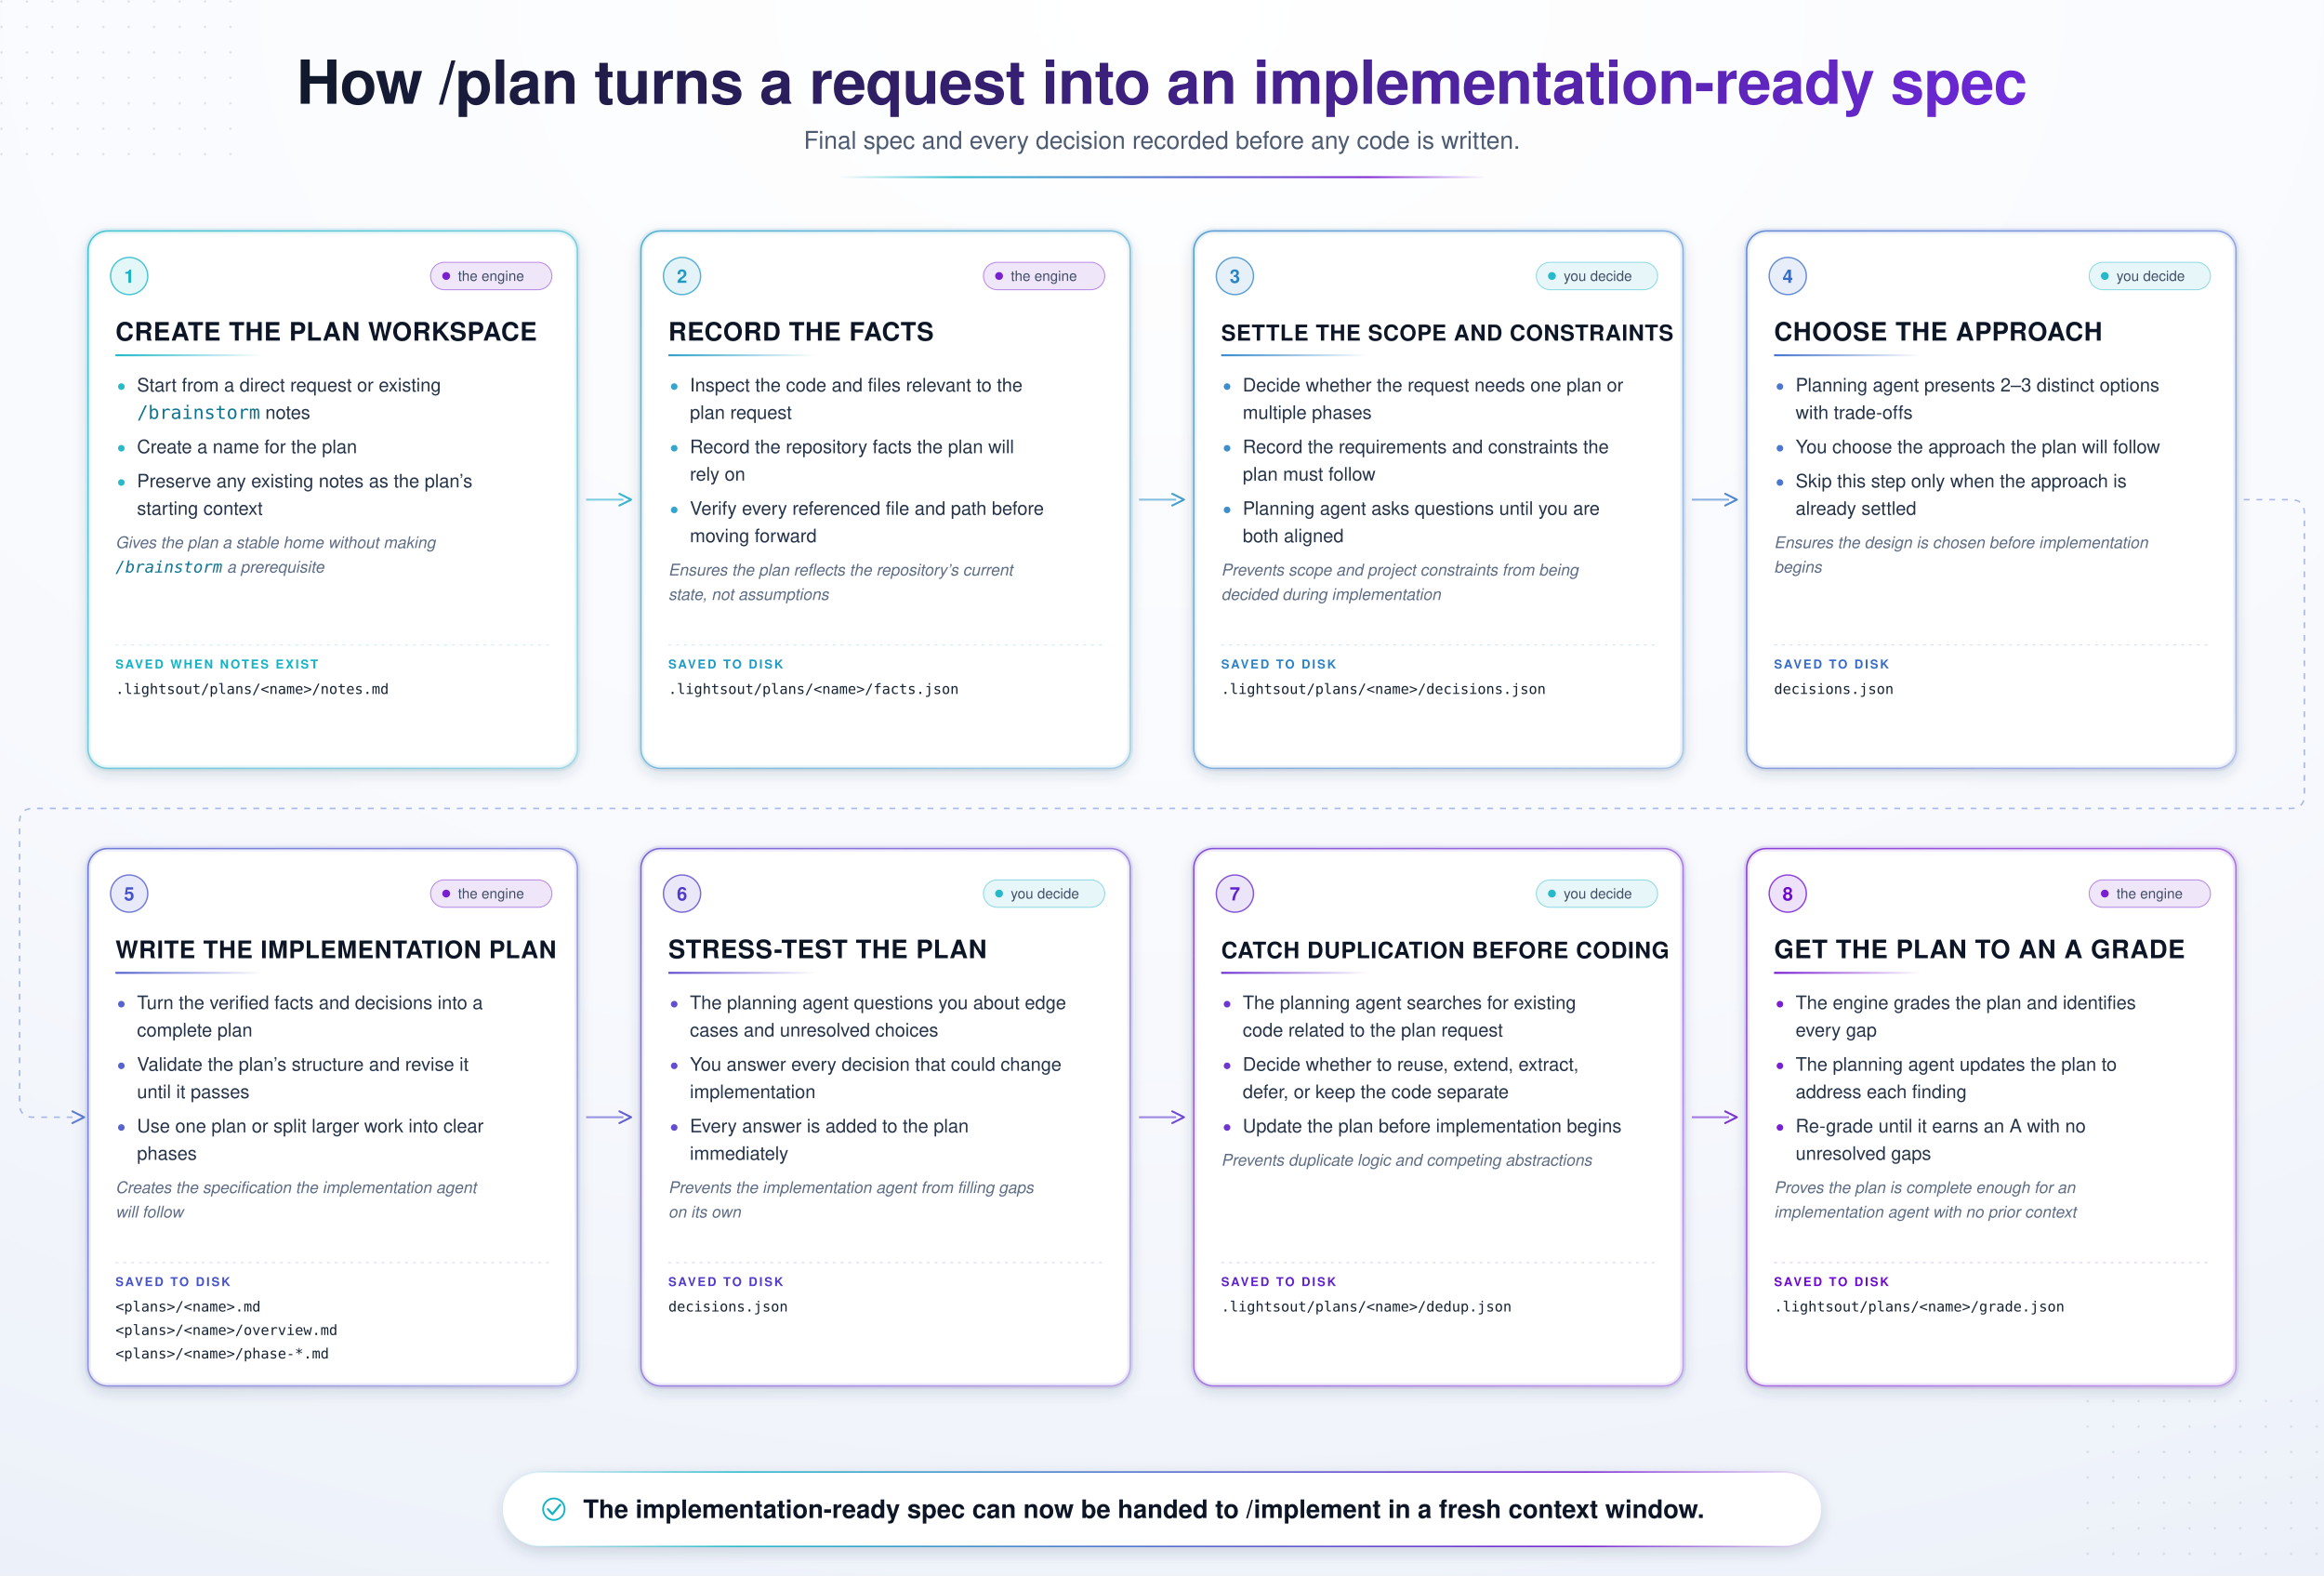
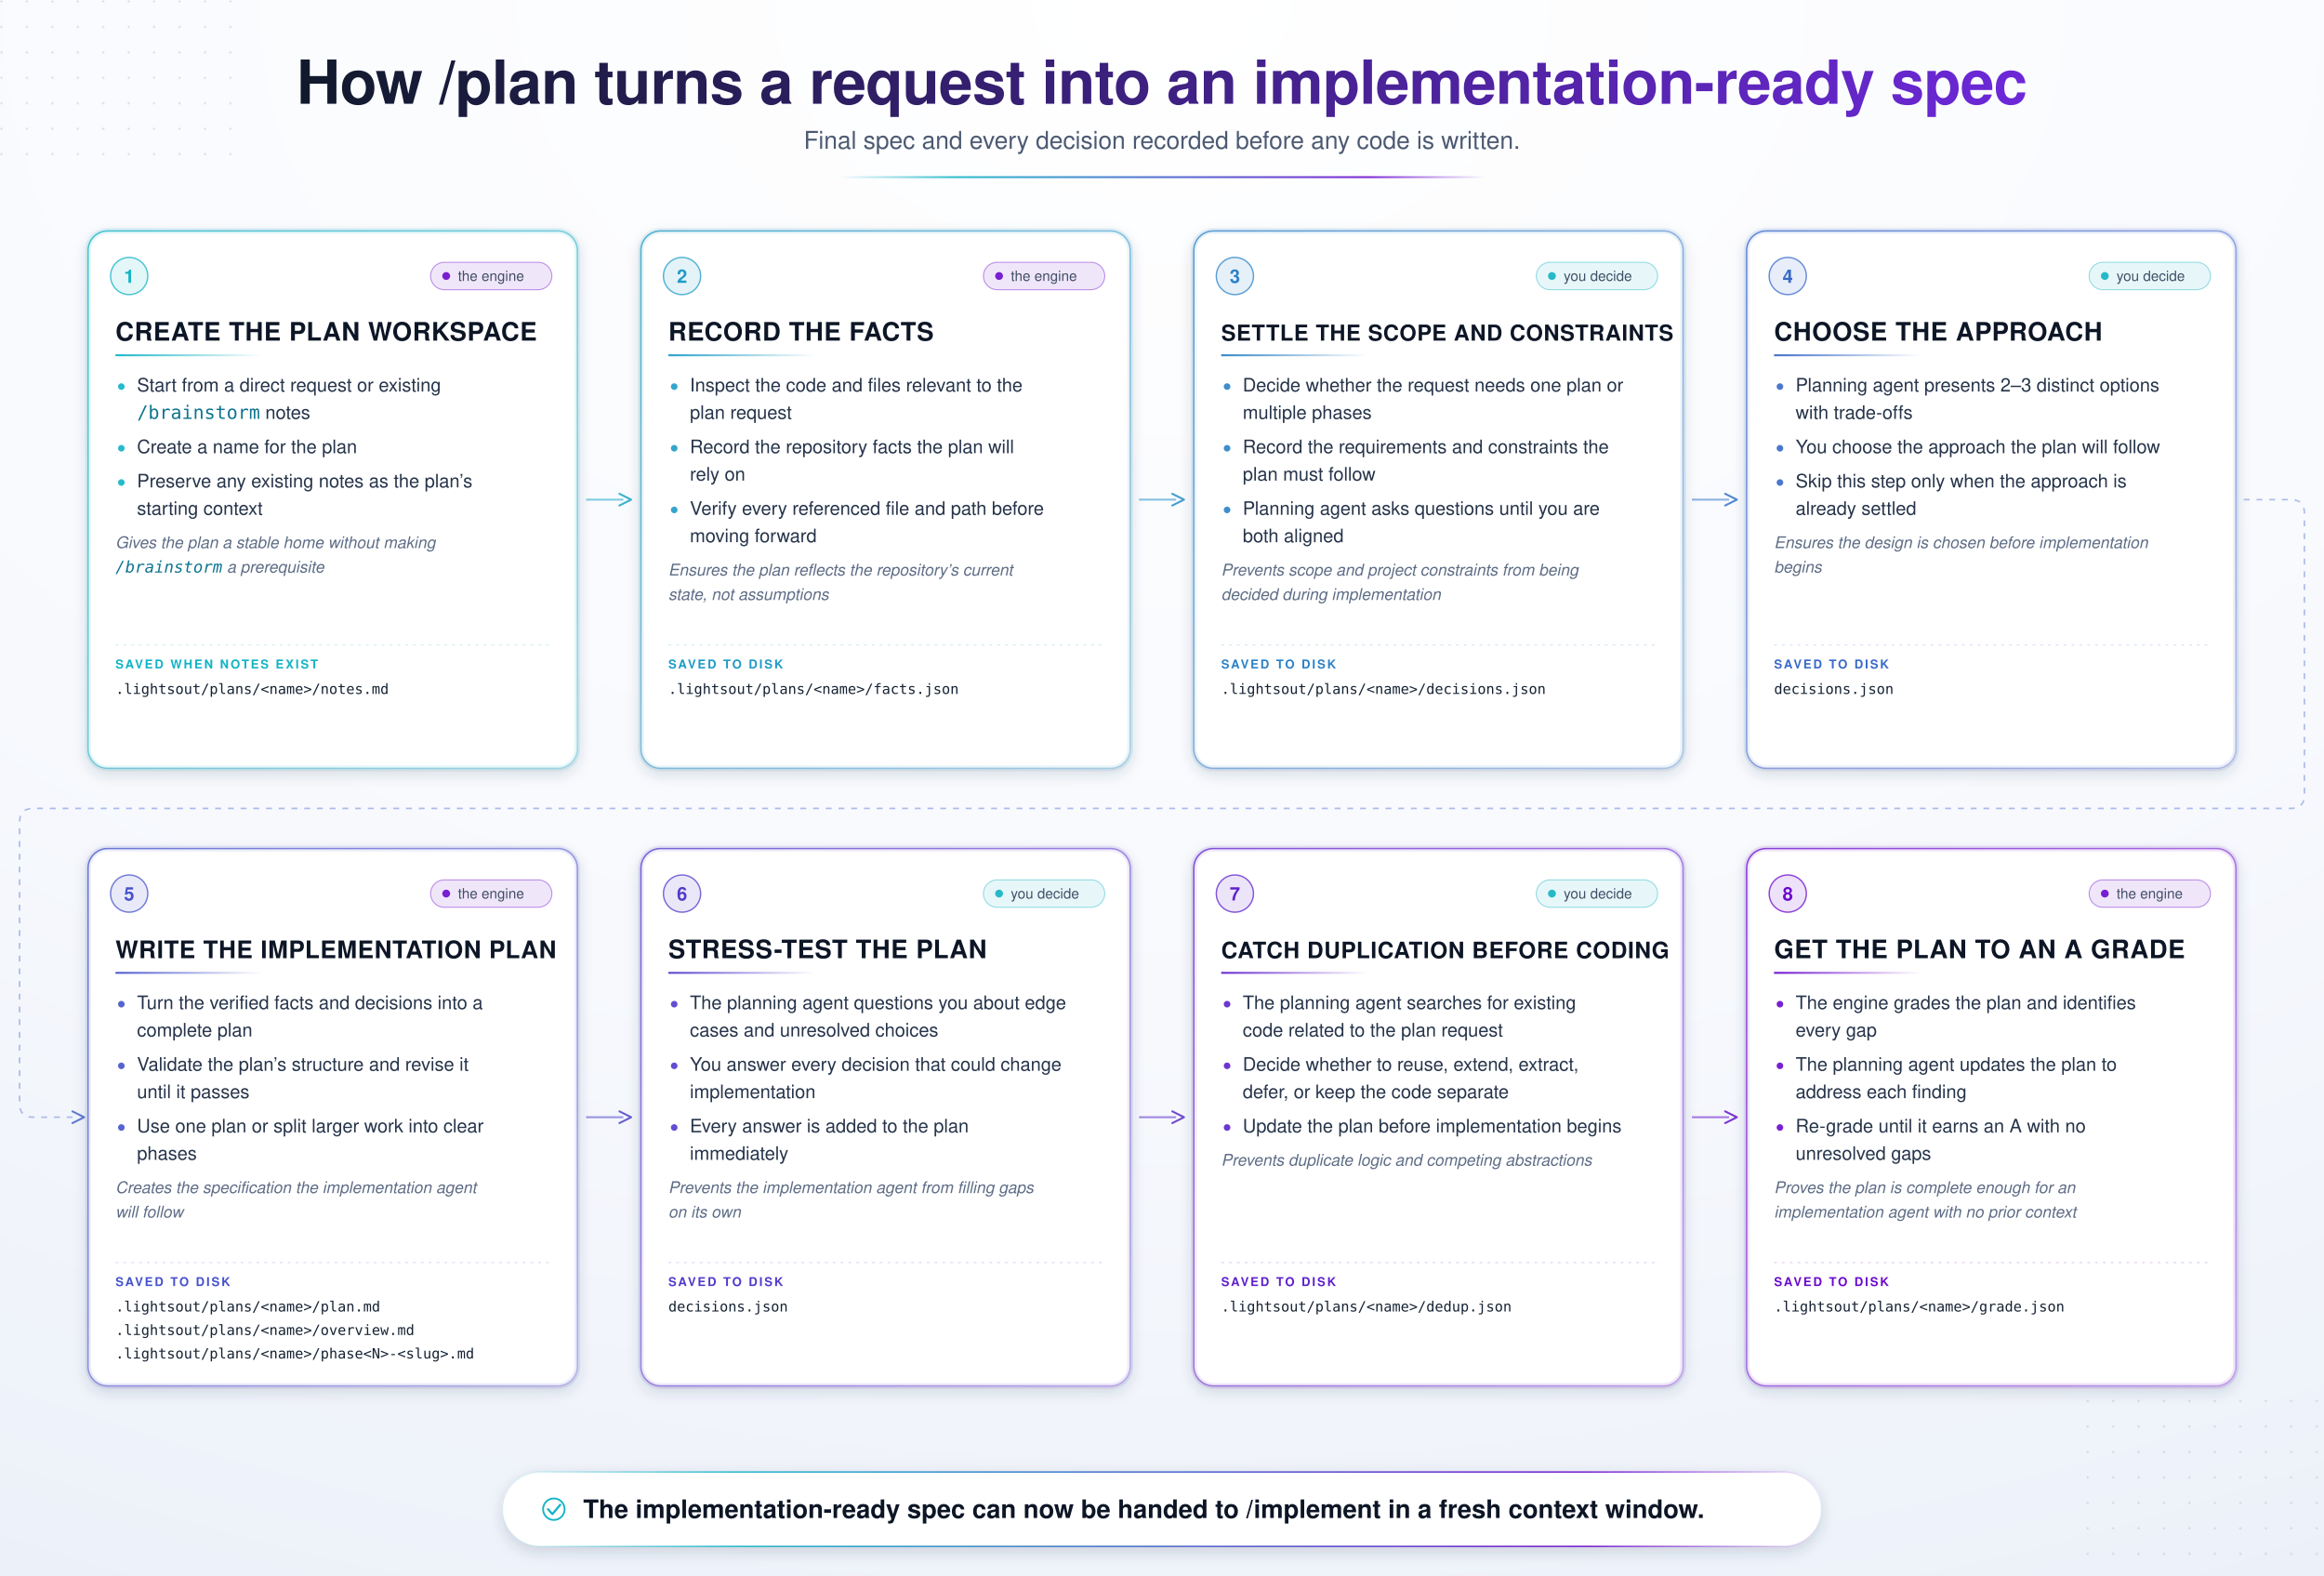
<svg xmlns="http://www.w3.org/2000/svg" width="2375" height="1610" viewBox="0 0 2375 1610" font-family="Helvetica Neue, Helvetica, Arial, sans-serif">
  <defs>
    <radialGradient id="bg" cx="50%" cy="0%" r="120%">
      <stop offset="0%" stop-color="#ffffff" />
      <stop offset="55%" stop-color="#f7f9fd" />
      <stop offset="100%" stop-color="#eaeff8" />
    </radialGradient>
    <linearGradient id="title" x1="0" y1="0" x2="1" y2="0">
      <stop offset="0%" stop-color="#101a2b" />
      <stop offset="100%" stop-color="#6d28d9" />
    </linearGradient>
    <linearGradient id="rail" x1="0" y1="0" x2="1" y2="0">
      <stop offset="0%" stop-color="#12b3c5" stop-opacity="0" />
      <stop offset="18%" stop-color="#12b3c5" stop-opacity="0.85" />
      <stop offset="82%" stop-color="#6b09cd" stop-opacity="0.85" />
      <stop offset="100%" stop-color="#6b09cd" stop-opacity="0" />
    </linearGradient>
    <linearGradient id="edge0" x1="0" y1="0" x2="1" y2="1">
      <stop offset="0%" stop-color="#12b3c5" stop-opacity="0.75" />
      <stop offset="100%" stop-color="#2098c6" stop-opacity="0.28" />
    </linearGradient>
    <linearGradient id="rule0" x1="0" y1="0" x2="1" y2="0">
      <stop offset="0%" stop-color="#12b3c5" stop-opacity="0.95" />
      <stop offset="100%" stop-color="#12b3c5" stop-opacity="0" />
    </linearGradient>
    <linearGradient id="edge1" x1="0" y1="0" x2="1" y2="1">
      <stop offset="0%" stop-color="#1f9bc6" stop-opacity="0.75" />
      <stop offset="100%" stop-color="#2d80c7" stop-opacity="0.28" />
    </linearGradient>
    <linearGradient id="rule1" x1="0" y1="0" x2="1" y2="0">
      <stop offset="0%" stop-color="#1f9bc6" stop-opacity="0.95" />
      <stop offset="100%" stop-color="#1f9bc6" stop-opacity="0" />
    </linearGradient>
    <linearGradient id="edge2" x1="0" y1="0" x2="1" y2="1">
      <stop offset="0%" stop-color="#2b82c7" stop-opacity="0.75" />
      <stop offset="100%" stop-color="#3a67c9" stop-opacity="0.28" />
    </linearGradient>
    <linearGradient id="rule2" x1="0" y1="0" x2="1" y2="0">
      <stop offset="0%" stop-color="#2b82c7" stop-opacity="0.95" />
      <stop offset="100%" stop-color="#2b82c7" stop-opacity="0" />
    </linearGradient>
    <linearGradient id="edge3" x1="0" y1="0" x2="1" y2="1">
      <stop offset="0%" stop-color="#386ac8" stop-opacity="0.75" />
      <stop offset="100%" stop-color="#464fca" stop-opacity="0.28" />
    </linearGradient>
    <linearGradient id="rule3" x1="0" y1="0" x2="1" y2="0">
      <stop offset="0%" stop-color="#386ac8" stop-opacity="0.95" />
      <stop offset="100%" stop-color="#386ac8" stop-opacity="0" />
    </linearGradient>
    <linearGradient id="edge4" x1="0" y1="0" x2="1" y2="1">
      <stop offset="0%" stop-color="#4552ca" stop-opacity="0.75" />
      <stop offset="100%" stop-color="#5337cb" stop-opacity="0.28" />
    </linearGradient>
    <linearGradient id="rule4" x1="0" y1="0" x2="1" y2="0">
      <stop offset="0%" stop-color="#4552ca" stop-opacity="0.95" />
      <stop offset="100%" stop-color="#4552ca" stop-opacity="0" />
    </linearGradient>
    <linearGradient id="edge5" x1="0" y1="0" x2="1" y2="1">
      <stop offset="0%" stop-color="#523acb" stop-opacity="0.75" />
      <stop offset="100%" stop-color="#601ecc" stop-opacity="0.28" />
    </linearGradient>
    <linearGradient id="rule5" x1="0" y1="0" x2="1" y2="0">
      <stop offset="0%" stop-color="#523acb" stop-opacity="0.95" />
      <stop offset="100%" stop-color="#523acb" stop-opacity="0" />
    </linearGradient>
    <linearGradient id="edge6" x1="0" y1="0" x2="1" y2="1">
      <stop offset="0%" stop-color="#5e21cc" stop-opacity="0.75" />
      <stop offset="100%" stop-color="#6b09cd" stop-opacity="0.28" />
    </linearGradient>
    <linearGradient id="rule6" x1="0" y1="0" x2="1" y2="0">
      <stop offset="0%" stop-color="#5e21cc" stop-opacity="0.95" />
      <stop offset="100%" stop-color="#5e21cc" stop-opacity="0" />
    </linearGradient>
    <linearGradient id="edge7" x1="0" y1="0" x2="1" y2="1">
      <stop offset="0%" stop-color="#6b09cd" stop-opacity="0.75" />
      <stop offset="100%" stop-color="#6b09cd" stop-opacity="0.28" />
    </linearGradient>
    <linearGradient id="rule7" x1="0" y1="0" x2="1" y2="0">
      <stop offset="0%" stop-color="#6b09cd" stop-opacity="0.95" />
      <stop offset="100%" stop-color="#6b09cd" stop-opacity="0" />
    </linearGradient>
    <filter id="lift" x="-30%" y="-30%" width="160%" height="180%">
      <feGaussianBlur in="SourceAlpha" stdDeviation="7" />
      <feOffset dy="5" result="s" />
      <feFlood flood-color="#2b3a55" flood-opacity="0.18" />
      <feComposite in2="s" operator="in" />
      <feMerge>
        <feMergeNode />
        <feMergeNode in="SourceGraphic" />
      </feMerge>
    </filter>
    <pattern id="dots" width="26" height="26" patternUnits="userSpaceOnUse">
      <circle cx="1.5" cy="1.5" r="1.1" fill="#94a3b8" fill-opacity="0.35" />
    </pattern>
  </defs>
  <rect width="2375" height="1610" fill="url(#bg)" />
  <rect x="0" y="0" width="260" height="180" fill="url(#dots)" />
  <rect x="2115" y="1430" width="260" height="180" fill="url(#dots)" />
  <text x="1187.5" y="106" text-anchor="middle" font-size="62" font-weight="700" letter-spacing="-0.5" fill="url(#title)">How /plan turns a request into an implementation-ready spec</text>
  <text x="1187.5" y="152" text-anchor="middle" font-size="25" fill="#4c5a72">Final spec and every decision recorded before any code is written.</text>
  <rect x="857.5" y="180" width="660" height="2" fill="url(#rail)" />
  <g>
    <line x1="599" y1="510.5" x2="637" y2="510.5" stroke="#18a7c6" stroke-opacity="0.55" stroke-width="2" />
    <path d="M633,504.5 L645,510.5 L633,516.5" fill="none" stroke="#18a7c6" stroke-opacity="0.85" stroke-width="2" stroke-linecap="round" stroke-linejoin="round" />
  </g>
  <g>
    <line x1="1164" y1="510.5" x2="1202" y2="510.5" stroke="#258fc7" stroke-opacity="0.55" stroke-width="2" />
    <path d="M1198,504.5 L1210,510.5 L1198,516.5" fill="none" stroke="#258fc7" stroke-opacity="0.85" stroke-width="2" stroke-linecap="round" stroke-linejoin="round" />
  </g>
  <g>
    <line x1="1729" y1="510.5" x2="1767" y2="510.5" stroke="#3276c8" stroke-opacity="0.55" stroke-width="2" />
    <path d="M1763,504.5 L1775,510.5 L1763,516.5" fill="none" stroke="#3276c8" stroke-opacity="0.85" stroke-width="2" stroke-linecap="round" stroke-linejoin="round" />
  </g>
  <path d="M2293,510.5 H2341 Q2355,510.5 2355,524.5 V812.0 Q2355,826.0 2341,826.0 H34 Q20,826.0 20,840.0 V1127.5 Q20,1141.5 34,1141.5 H76" fill="none" stroke="#3e5ec9" stroke-opacity="0.4" stroke-width="1.6" stroke-dasharray="6 7" />
  <path d="M74,1135.5 L86,1141.5 L74,1147.5" fill="none" stroke="#3e5ec9" stroke-opacity="0.8" stroke-width="2" stroke-linecap="round" stroke-linejoin="round" />
  <g>
    <line x1="599" y1="1141.5" x2="637" y2="1141.5" stroke="#4b46ca" stroke-opacity="0.55" stroke-width="2" />
    <path d="M633,1135.5 L645,1141.5 L633,1147.5" fill="none" stroke="#4b46ca" stroke-opacity="0.85" stroke-width="2" stroke-linecap="round" stroke-linejoin="round" />
  </g>
  <g>
    <line x1="1164" y1="1141.5" x2="1202" y2="1141.5" stroke="#582dcb" stroke-opacity="0.55" stroke-width="2" />
    <path d="M1198,1135.5 L1210,1141.5 L1198,1147.5" fill="none" stroke="#582dcb" stroke-opacity="0.85" stroke-width="2" stroke-linecap="round" stroke-linejoin="round" />
  </g>
  <g>
    <line x1="1729" y1="1141.5" x2="1767" y2="1141.5" stroke="#6515cc" stroke-opacity="0.55" stroke-width="2" />
    <path d="M1763,1135.5 L1775,1141.5 L1763,1147.5" fill="none" stroke="#6515cc" stroke-opacity="0.85" stroke-width="2" stroke-linecap="round" stroke-linejoin="round" />
  </g>
  <g transform="translate(90,236)">
    <rect x="0" y="0" width="500" height="549" rx="20" fill="#ffffff" fill-opacity="0.97" stroke="url(#edge0)" stroke-width="1.5" filter="url(#lift)" />
    <rect x="0" y="0" width="500" height="549" rx="20" fill="none" stroke="#12b3c5" stroke-opacity="0.10" stroke-width="6" />
    <circle cx="42" cy="46" r="19" fill="#12b3c5" fill-opacity="0.12" stroke="#12b3c5" stroke-opacity="0.75" stroke-width="1.4" />
    <text x="42" y="53" text-anchor="middle" font-size="19" font-weight="600" fill="#12b3c5">1</text>
    <rect x="350" y="32" width="124" height="28" rx="14" fill="#6b09cd" fill-opacity="0.10" stroke="#6b09cd" stroke-opacity="0.45" stroke-width="1" />
    <circle cx="366" cy="46" r="4" fill="#6b09cd" fill-opacity="0.9" />
    <text x="378" y="51" font-size="14.5" fill="#33415a" fill-opacity="0.92">the engine</text>
    <text x="28" y="112" font-size="26" font-weight="700" letter-spacing="0.6" fill="#0d1626">CREATE THE PLAN WORKSPACE</text>
    <rect x="28" y="126" width="150" height="2" fill="url(#rule0)" />
    <circle cx="34" cy="159" r="3.4" fill="#12b3c5" fill-opacity="0.9" />
    <text x="50" y="164" font-size="19" font-weight="500" fill="#26344a">Start from a direct request or existing</text>
    <text x="50" y="192" font-size="19" font-weight="500" fill="#26344a">
      <tspan font-family="Menlo, SF Mono, monospace" fill="#0e7490">/brainstorm</tspan> notes</text>
    <circle cx="34" cy="222" r="3.4" fill="#12b3c5" fill-opacity="0.9" />
    <text x="50" y="227" font-size="19" font-weight="500" fill="#26344a">Create a name for the plan</text>
    <circle cx="34" cy="257" r="3.4" fill="#12b3c5" fill-opacity="0.9" />
    <text x="50" y="262" font-size="19" font-weight="500" fill="#26344a">Preserve any existing notes as the plan’s</text>
    <text x="50" y="290" font-size="19" font-weight="500" fill="#26344a">starting context</text>
    <text x="28" y="324" font-size="16.5" font-style="italic" fill="#5d6c85">Gives the plan a stable home without making</text>
    <text x="28" y="349" font-size="16.5" font-style="italic" fill="#5d6c85">
      <tspan font-family="Menlo, SF Mono, monospace" fill="#0e7490">/brainstorm</tspan> a prerequisite</text>
    <line x1="28" y1="423" x2="472" y2="423" stroke="#12b3c5" stroke-opacity="0.22" stroke-width="1" stroke-dasharray="3 5" />
    <text x="28" y="447" font-size="12.5" font-weight="600" letter-spacing="1.8" fill="#12b3c5" fill-opacity="1">SAVED WHEN NOTES EXIST</text>
    <text x="28" y="473" font-family="Menlo, SF Mono, monospace" font-size="14.5" fill="#152233">.lightsout/plans/&lt;name&gt;/notes.md</text>
  </g>
  <g transform="translate(655,236)">
    <rect x="0" y="0" width="500" height="549" rx="20" fill="#ffffff" fill-opacity="0.97" stroke="url(#edge1)" stroke-width="1.5" filter="url(#lift)" />
    <rect x="0" y="0" width="500" height="549" rx="20" fill="none" stroke="#1f9bc6" stroke-opacity="0.10" stroke-width="6" />
    <circle cx="42" cy="46" r="19" fill="#1f9bc6" fill-opacity="0.12" stroke="#1f9bc6" stroke-opacity="0.75" stroke-width="1.4" />
    <text x="42" y="53" text-anchor="middle" font-size="19" font-weight="600" fill="#1f9bc6">2</text>
    <rect x="350" y="32" width="124" height="28" rx="14" fill="#6b09cd" fill-opacity="0.10" stroke="#6b09cd" stroke-opacity="0.45" stroke-width="1" />
    <circle cx="366" cy="46" r="4" fill="#6b09cd" fill-opacity="0.9" />
    <text x="378" y="51" font-size="14.5" fill="#33415a" fill-opacity="0.92">the engine</text>
    <text x="28" y="112" font-size="26" font-weight="700" letter-spacing="0.6" fill="#0d1626">RECORD THE FACTS</text>
    <rect x="28" y="126" width="150" height="2" fill="url(#rule1)" />
    <circle cx="34" cy="159" r="3.4" fill="#1f9bc6" fill-opacity="0.9" />
    <text x="50" y="164" font-size="19" font-weight="500" fill="#26344a">Inspect the code and files relevant to the</text>
    <text x="50" y="192" font-size="19" font-weight="500" fill="#26344a">plan request</text>
    <circle cx="34" cy="222" r="3.4" fill="#1f9bc6" fill-opacity="0.9" />
    <text x="50" y="227" font-size="19" font-weight="500" fill="#26344a">Record the repository facts the plan will</text>
    <text x="50" y="255" font-size="19" font-weight="500" fill="#26344a">rely on</text>
    <circle cx="34" cy="285" r="3.4" fill="#1f9bc6" fill-opacity="0.9" />
    <text x="50" y="290" font-size="19" font-weight="500" fill="#26344a">Verify every referenced file and path before</text>
    <text x="50" y="318" font-size="19" font-weight="500" fill="#26344a">moving forward</text>
    <text x="28" y="352" font-size="16.5" font-style="italic" fill="#5d6c85">Ensures the plan reflects the repository’s current</text>
    <text x="28" y="377" font-size="16.5" font-style="italic" fill="#5d6c85">state, not assumptions</text>
    <line x1="28" y1="423" x2="472" y2="423" stroke="#1f9bc6" stroke-opacity="0.22" stroke-width="1" stroke-dasharray="3 5" />
    <text x="28" y="447" font-size="12.5" font-weight="600" letter-spacing="1.8" fill="#1f9bc6" fill-opacity="1">SAVED TO DISK</text>
    <text x="28" y="473" font-family="Menlo, SF Mono, monospace" font-size="14.5" fill="#152233">.lightsout/plans/&lt;name&gt;/facts.json</text>
  </g>
  <g transform="translate(1220,236)">
    <rect x="0" y="0" width="500" height="549" rx="20" fill="#ffffff" fill-opacity="0.97" stroke="url(#edge2)" stroke-width="1.5" filter="url(#lift)" />
    <rect x="0" y="0" width="500" height="549" rx="20" fill="none" stroke="#2b82c7" stroke-opacity="0.10" stroke-width="6" />
    <circle cx="42" cy="46" r="19" fill="#2b82c7" fill-opacity="0.12" stroke="#2b82c7" stroke-opacity="0.75" stroke-width="1.4" />
    <text x="42" y="53" text-anchor="middle" font-size="19" font-weight="600" fill="#2b82c7">3</text>
    <rect x="350" y="32" width="124" height="28" rx="14" fill="#12b3c5" fill-opacity="0.10" stroke="#12b3c5" stroke-opacity="0.45" stroke-width="1" />
    <circle cx="366" cy="46" r="4" fill="#12b3c5" fill-opacity="0.9" />
    <text x="378" y="51" font-size="14.5" fill="#33415a" fill-opacity="0.92">you decide</text>
    <text x="28" y="112" font-size="22.4" font-weight="700" letter-spacing="0.6" fill="#0d1626">SETTLE THE SCOPE AND CONSTRAINTS</text>
    <rect x="28" y="126" width="150" height="2" fill="url(#rule2)" />
    <circle cx="34" cy="159" r="3.4" fill="#2b82c7" fill-opacity="0.9" />
    <text x="50" y="164" font-size="19" font-weight="500" fill="#26344a">Decide whether the request needs one plan or</text>
    <text x="50" y="192" font-size="19" font-weight="500" fill="#26344a">multiple phases</text>
    <circle cx="34" cy="222" r="3.4" fill="#2b82c7" fill-opacity="0.9" />
    <text x="50" y="227" font-size="19" font-weight="500" fill="#26344a">Record the requirements and constraints the</text>
    <text x="50" y="255" font-size="19" font-weight="500" fill="#26344a">plan must follow</text>
    <circle cx="34" cy="285" r="3.4" fill="#2b82c7" fill-opacity="0.9" />
    <text x="50" y="290" font-size="19" font-weight="500" fill="#26344a">Planning agent asks questions until you are</text>
    <text x="50" y="318" font-size="19" font-weight="500" fill="#26344a">both aligned</text>
    <text x="28" y="352" font-size="16.5" font-style="italic" fill="#5d6c85">Prevents scope and project constraints from being</text>
    <text x="28" y="377" font-size="16.5" font-style="italic" fill="#5d6c85">decided during implementation</text>
    <line x1="28" y1="423" x2="472" y2="423" stroke="#2b82c7" stroke-opacity="0.22" stroke-width="1" stroke-dasharray="3 5" />
    <text x="28" y="447" font-size="12.5" font-weight="600" letter-spacing="1.8" fill="#2b82c7" fill-opacity="1">SAVED TO DISK</text>
    <text x="28" y="473" font-family="Menlo, SF Mono, monospace" font-size="14.5" fill="#152233">.lightsout/plans/&lt;name&gt;/decisions.json</text>
  </g>
  <g transform="translate(1785,236)">
    <rect x="0" y="0" width="500" height="549" rx="20" fill="#ffffff" fill-opacity="0.97" stroke="url(#edge3)" stroke-width="1.5" filter="url(#lift)" />
    <rect x="0" y="0" width="500" height="549" rx="20" fill="none" stroke="#386ac8" stroke-opacity="0.10" stroke-width="6" />
    <circle cx="42" cy="46" r="19" fill="#386ac8" fill-opacity="0.12" stroke="#386ac8" stroke-opacity="0.75" stroke-width="1.4" />
    <text x="42" y="53" text-anchor="middle" font-size="19" font-weight="600" fill="#386ac8">4</text>
    <rect x="350" y="32" width="124" height="28" rx="14" fill="#12b3c5" fill-opacity="0.10" stroke="#12b3c5" stroke-opacity="0.45" stroke-width="1" />
    <circle cx="366" cy="46" r="4" fill="#12b3c5" fill-opacity="0.9" />
    <text x="378" y="51" font-size="14.5" fill="#33415a" fill-opacity="0.92">you decide</text>
    <text x="28" y="112" font-size="26" font-weight="700" letter-spacing="0.6" fill="#0d1626">CHOOSE THE APPROACH</text>
    <rect x="28" y="126" width="150" height="2" fill="url(#rule3)" />
    <circle cx="34" cy="159" r="3.4" fill="#386ac8" fill-opacity="0.9" />
    <text x="50" y="164" font-size="19" font-weight="500" fill="#26344a">Planning agent presents 2–3 distinct options</text>
    <text x="50" y="192" font-size="19" font-weight="500" fill="#26344a">with trade-offs</text>
    <circle cx="34" cy="222" r="3.4" fill="#386ac8" fill-opacity="0.9" />
    <text x="50" y="227" font-size="19" font-weight="500" fill="#26344a">You choose the approach the plan will follow</text>
    <circle cx="34" cy="257" r="3.4" fill="#386ac8" fill-opacity="0.9" />
    <text x="50" y="262" font-size="19" font-weight="500" fill="#26344a">Skip this step only when the approach is</text>
    <text x="50" y="290" font-size="19" font-weight="500" fill="#26344a">already settled</text>
    <text x="28" y="324" font-size="16.5" font-style="italic" fill="#5d6c85">Ensures the design is chosen before implementation</text>
    <text x="28" y="349" font-size="16.5" font-style="italic" fill="#5d6c85">begins</text>
    <line x1="28" y1="423" x2="472" y2="423" stroke="#386ac8" stroke-opacity="0.22" stroke-width="1" stroke-dasharray="3 5" />
    <text x="28" y="447" font-size="12.5" font-weight="600" letter-spacing="1.8" fill="#386ac8" fill-opacity="1">SAVED TO DISK</text>
    <text x="28" y="473" font-family="Menlo, SF Mono, monospace" font-size="14.5" fill="#152233">decisions.json</text>
  </g>
  <g transform="translate(90,867)">
    <rect x="0" y="0" width="500" height="549" rx="20" fill="#ffffff" fill-opacity="0.97" stroke="url(#edge4)" stroke-width="1.5" filter="url(#lift)" />
    <rect x="0" y="0" width="500" height="549" rx="20" fill="none" stroke="#4552ca" stroke-opacity="0.10" stroke-width="6" />
    <circle cx="42" cy="46" r="19" fill="#4552ca" fill-opacity="0.12" stroke="#4552ca" stroke-opacity="0.75" stroke-width="1.4" />
    <text x="42" y="53" text-anchor="middle" font-size="19" font-weight="600" fill="#4552ca">5</text>
    <rect x="350" y="32" width="124" height="28" rx="14" fill="#6b09cd" fill-opacity="0.10" stroke="#6b09cd" stroke-opacity="0.45" stroke-width="1" />
    <circle cx="366" cy="46" r="4" fill="#6b09cd" fill-opacity="0.9" />
    <text x="378" y="51" font-size="14.5" fill="#33415a" fill-opacity="0.92">the engine</text>
    <text x="28" y="112" font-size="24.7" font-weight="700" letter-spacing="0.6" fill="#0d1626">WRITE THE IMPLEMENTATION PLAN</text>
    <rect x="28" y="126" width="150" height="2" fill="url(#rule4)" />
    <circle cx="34" cy="159" r="3.4" fill="#4552ca" fill-opacity="0.9" />
    <text x="50" y="164" font-size="19" font-weight="500" fill="#26344a">Turn the verified facts and decisions into a</text>
    <text x="50" y="192" font-size="19" font-weight="500" fill="#26344a">complete plan</text>
    <circle cx="34" cy="222" r="3.4" fill="#4552ca" fill-opacity="0.9" />
    <text x="50" y="227" font-size="19" font-weight="500" fill="#26344a">Validate the plan’s structure and revise it</text>
    <text x="50" y="255" font-size="19" font-weight="500" fill="#26344a">until it passes</text>
    <circle cx="34" cy="285" r="3.4" fill="#4552ca" fill-opacity="0.9" />
    <text x="50" y="290" font-size="19" font-weight="500" fill="#26344a">Use one plan or split larger work into clear</text>
    <text x="50" y="318" font-size="19" font-weight="500" fill="#26344a">phases</text>
    <text x="28" y="352" font-size="16.5" font-style="italic" fill="#5d6c85">Creates the specification the implementation agent</text>
    <text x="28" y="377" font-size="16.5" font-style="italic" fill="#5d6c85">will follow</text>
    <line x1="28" y1="423" x2="472" y2="423" stroke="#4552ca" stroke-opacity="0.22" stroke-width="1" stroke-dasharray="3 5" />
    <text x="28" y="447" font-size="12.5" font-weight="600" letter-spacing="1.8" fill="#4552ca" fill-opacity="1">SAVED TO DISK</text>
-     <text x="28" y="473" font-family="Menlo, SF Mono, monospace" font-size="14.5" fill="#152233">&lt;plans&gt;/&lt;name&gt;.md</text>
-     <text x="28" y="497" font-family="Menlo, SF Mono, monospace" font-size="14.5" fill="#152233">&lt;plans&gt;/&lt;name&gt;/overview.md</text>
-     <text x="28" y="521" font-family="Menlo, SF Mono, monospace" font-size="14.5" fill="#152233">&lt;plans&gt;/&lt;name&gt;/phase-*.md</text>
+     <text x="28" y="473" font-family="Menlo, SF Mono, monospace" font-size="14.5" fill="#152233">.lightsout/plans/&lt;name&gt;/plan.md</text>
+     <text x="28" y="497" font-family="Menlo, SF Mono, monospace" font-size="14.5" fill="#152233">.lightsout/plans/&lt;name&gt;/overview.md</text>
+     <text x="28" y="521" font-family="Menlo, SF Mono, monospace" font-size="14.5" fill="#152233">.lightsout/plans/&lt;name&gt;/phase&lt;N&gt;-&lt;slug&gt;.md</text>
  </g>
  <g transform="translate(655,867)">
    <rect x="0" y="0" width="500" height="549" rx="20" fill="#ffffff" fill-opacity="0.97" stroke="url(#edge5)" stroke-width="1.5" filter="url(#lift)" />
    <rect x="0" y="0" width="500" height="549" rx="20" fill="none" stroke="#523acb" stroke-opacity="0.10" stroke-width="6" />
    <circle cx="42" cy="46" r="19" fill="#523acb" fill-opacity="0.12" stroke="#523acb" stroke-opacity="0.75" stroke-width="1.4" />
    <text x="42" y="53" text-anchor="middle" font-size="19" font-weight="600" fill="#523acb">6</text>
    <rect x="350" y="32" width="124" height="28" rx="14" fill="#12b3c5" fill-opacity="0.10" stroke="#12b3c5" stroke-opacity="0.45" stroke-width="1" />
    <circle cx="366" cy="46" r="4" fill="#12b3c5" fill-opacity="0.9" />
    <text x="378" y="51" font-size="14.5" fill="#33415a" fill-opacity="0.92">you decide</text>
    <text x="28" y="112" font-size="26" font-weight="700" letter-spacing="0.6" fill="#0d1626">STRESS-TEST THE PLAN</text>
    <rect x="28" y="126" width="150" height="2" fill="url(#rule5)" />
    <circle cx="34" cy="159" r="3.4" fill="#523acb" fill-opacity="0.9" />
    <text x="50" y="164" font-size="19" font-weight="500" fill="#26344a">The planning agent questions you about edge</text>
    <text x="50" y="192" font-size="19" font-weight="500" fill="#26344a">cases and unresolved choices</text>
    <circle cx="34" cy="222" r="3.4" fill="#523acb" fill-opacity="0.9" />
    <text x="50" y="227" font-size="19" font-weight="500" fill="#26344a">You answer every decision that could change</text>
    <text x="50" y="255" font-size="19" font-weight="500" fill="#26344a">implementation</text>
    <circle cx="34" cy="285" r="3.4" fill="#523acb" fill-opacity="0.9" />
    <text x="50" y="290" font-size="19" font-weight="500" fill="#26344a">Every answer is added to the plan</text>
    <text x="50" y="318" font-size="19" font-weight="500" fill="#26344a">immediately</text>
    <text x="28" y="352" font-size="16.5" font-style="italic" fill="#5d6c85">Prevents the implementation agent from filling gaps</text>
    <text x="28" y="377" font-size="16.5" font-style="italic" fill="#5d6c85">on its own</text>
    <line x1="28" y1="423" x2="472" y2="423" stroke="#523acb" stroke-opacity="0.22" stroke-width="1" stroke-dasharray="3 5" />
    <text x="28" y="447" font-size="12.5" font-weight="600" letter-spacing="1.8" fill="#523acb" fill-opacity="1">SAVED TO DISK</text>
    <text x="28" y="473" font-family="Menlo, SF Mono, monospace" font-size="14.5" fill="#152233">decisions.json</text>
  </g>
  <g transform="translate(1220,867)">
    <rect x="0" y="0" width="500" height="549" rx="20" fill="#ffffff" fill-opacity="0.97" stroke="url(#edge6)" stroke-width="1.5" filter="url(#lift)" />
    <rect x="0" y="0" width="500" height="549" rx="20" fill="none" stroke="#5e21cc" stroke-opacity="0.10" stroke-width="6" />
    <circle cx="42" cy="46" r="19" fill="#5e21cc" fill-opacity="0.12" stroke="#5e21cc" stroke-opacity="0.75" stroke-width="1.4" />
    <text x="42" y="53" text-anchor="middle" font-size="19" font-weight="600" fill="#5e21cc">7</text>
    <rect x="350" y="32" width="124" height="28" rx="14" fill="#12b3c5" fill-opacity="0.10" stroke="#12b3c5" stroke-opacity="0.45" stroke-width="1" />
    <circle cx="366" cy="46" r="4" fill="#12b3c5" fill-opacity="0.9" />
    <text x="378" y="51" font-size="14.5" fill="#33415a" fill-opacity="0.92">you decide</text>
    <text x="28" y="112" font-size="23.1" font-weight="700" letter-spacing="0.6" fill="#0d1626">CATCH DUPLICATION BEFORE CODING</text>
    <rect x="28" y="126" width="150" height="2" fill="url(#rule6)" />
    <circle cx="34" cy="159" r="3.4" fill="#5e21cc" fill-opacity="0.9" />
    <text x="50" y="164" font-size="19" font-weight="500" fill="#26344a">The planning agent searches for existing</text>
    <text x="50" y="192" font-size="19" font-weight="500" fill="#26344a">code related to the plan request</text>
    <circle cx="34" cy="222" r="3.4" fill="#5e21cc" fill-opacity="0.9" />
    <text x="50" y="227" font-size="19" font-weight="500" fill="#26344a">Decide whether to reuse, extend, extract,</text>
    <text x="50" y="255" font-size="19" font-weight="500" fill="#26344a">defer, or keep the code separate</text>
    <circle cx="34" cy="285" r="3.4" fill="#5e21cc" fill-opacity="0.9" />
    <text x="50" y="290" font-size="19" font-weight="500" fill="#26344a">Update the plan before implementation begins</text>
    <text x="28" y="324" font-size="16.5" font-style="italic" fill="#5d6c85">Prevents duplicate logic and competing abstractions</text>
    <line x1="28" y1="423" x2="472" y2="423" stroke="#5e21cc" stroke-opacity="0.22" stroke-width="1" stroke-dasharray="3 5" />
    <text x="28" y="447" font-size="12.5" font-weight="600" letter-spacing="1.8" fill="#5e21cc" fill-opacity="1">SAVED TO DISK</text>
    <text x="28" y="473" font-family="Menlo, SF Mono, monospace" font-size="14.5" fill="#152233">.lightsout/plans/&lt;name&gt;/dedup.json</text>
  </g>
  <g transform="translate(1785,867)">
    <rect x="0" y="0" width="500" height="549" rx="20" fill="#ffffff" fill-opacity="0.97" stroke="url(#edge7)" stroke-width="1.5" filter="url(#lift)" />
    <rect x="0" y="0" width="500" height="549" rx="20" fill="none" stroke="#6b09cd" stroke-opacity="0.10" stroke-width="6" />
    <circle cx="42" cy="46" r="19" fill="#6b09cd" fill-opacity="0.12" stroke="#6b09cd" stroke-opacity="0.75" stroke-width="1.4" />
    <text x="42" y="53" text-anchor="middle" font-size="19" font-weight="600" fill="#6b09cd">8</text>
    <rect x="350" y="32" width="124" height="28" rx="14" fill="#6b09cd" fill-opacity="0.10" stroke="#6b09cd" stroke-opacity="0.45" stroke-width="1" />
    <circle cx="366" cy="46" r="4" fill="#6b09cd" fill-opacity="0.9" />
    <text x="378" y="51" font-size="14.5" fill="#33415a" fill-opacity="0.92">the engine</text>
    <text x="28" y="112" font-size="26" font-weight="700" letter-spacing="0.6" fill="#0d1626">GET THE PLAN TO AN A GRADE</text>
    <rect x="28" y="126" width="150" height="2" fill="url(#rule7)" />
    <circle cx="34" cy="159" r="3.4" fill="#6b09cd" fill-opacity="0.9" />
    <text x="50" y="164" font-size="19" font-weight="500" fill="#26344a">The engine grades the plan and identifies</text>
    <text x="50" y="192" font-size="19" font-weight="500" fill="#26344a">every gap</text>
    <circle cx="34" cy="222" r="3.4" fill="#6b09cd" fill-opacity="0.9" />
    <text x="50" y="227" font-size="19" font-weight="500" fill="#26344a">The planning agent updates the plan to</text>
    <text x="50" y="255" font-size="19" font-weight="500" fill="#26344a">address each finding</text>
    <circle cx="34" cy="285" r="3.4" fill="#6b09cd" fill-opacity="0.9" />
    <text x="50" y="290" font-size="19" font-weight="500" fill="#26344a">Re-grade until it earns an A with no</text>
    <text x="50" y="318" font-size="19" font-weight="500" fill="#26344a">unresolved gaps</text>
    <text x="28" y="352" font-size="16.5" font-style="italic" fill="#5d6c85">Proves the plan is complete enough for an</text>
    <text x="28" y="377" font-size="16.5" font-style="italic" fill="#5d6c85">implementation agent with no prior context</text>
    <line x1="28" y1="423" x2="472" y2="423" stroke="#6b09cd" stroke-opacity="0.22" stroke-width="1" stroke-dasharray="3 5" />
    <text x="28" y="447" font-size="12.5" font-weight="600" letter-spacing="1.8" fill="#6b09cd" fill-opacity="1">SAVED TO DISK</text>
    <text x="28" y="473" font-family="Menlo, SF Mono, monospace" font-size="14.5" fill="#152233">.lightsout/plans/&lt;name&gt;/grade.json</text>
  </g>
  <g filter="url(#lift)">
    <rect x="514.0" y="1504" width="1347" height="76" rx="38.0" fill="#ffffff" stroke="url(#rail)" stroke-width="1.6" />
  </g>
  <circle cx="566.0" cy="1542.0" r="11" fill="none" stroke="#12b3c5" stroke-width="1.8" />
  <path d="M560.0,1542.0 l4.5,5 l8-9.5" fill="none" stroke="#12b3c5" stroke-width="2.2" stroke-linecap="round" stroke-linejoin="round" />
  <text x="596.0" y="1551.0" font-size="26" font-weight="600" fill="#0d1626">The implementation-ready spec can now be handed to /implement in a fresh context window.</text>
</svg>
